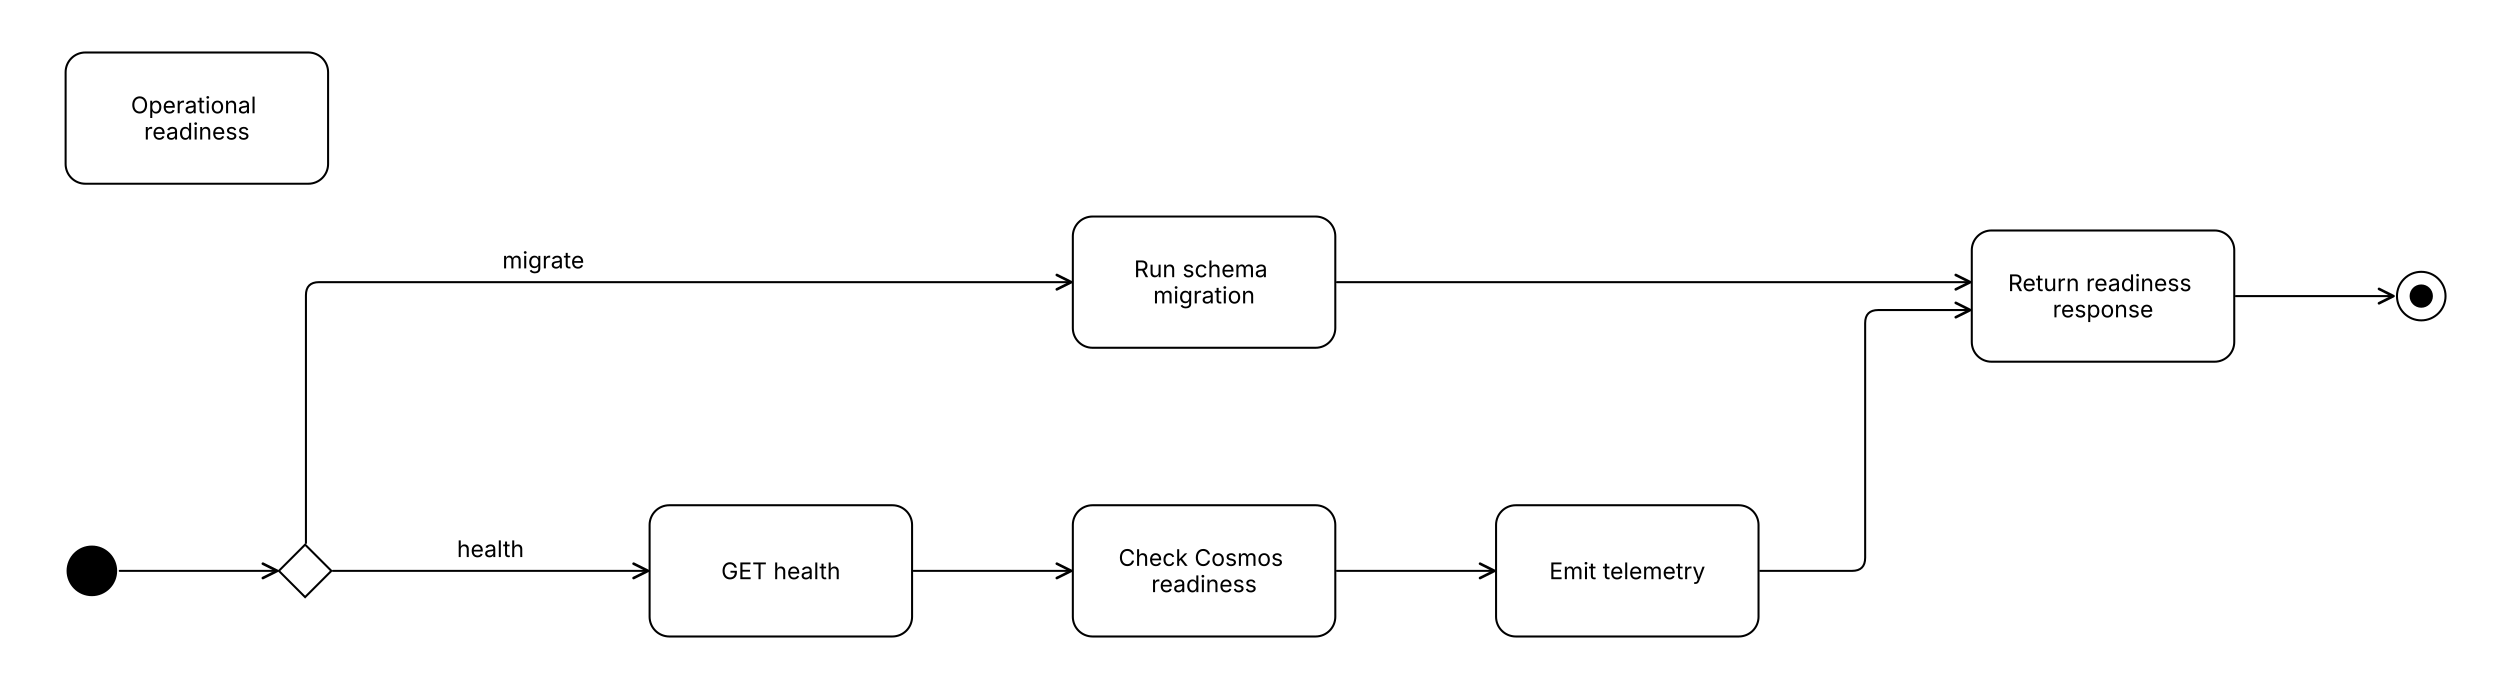
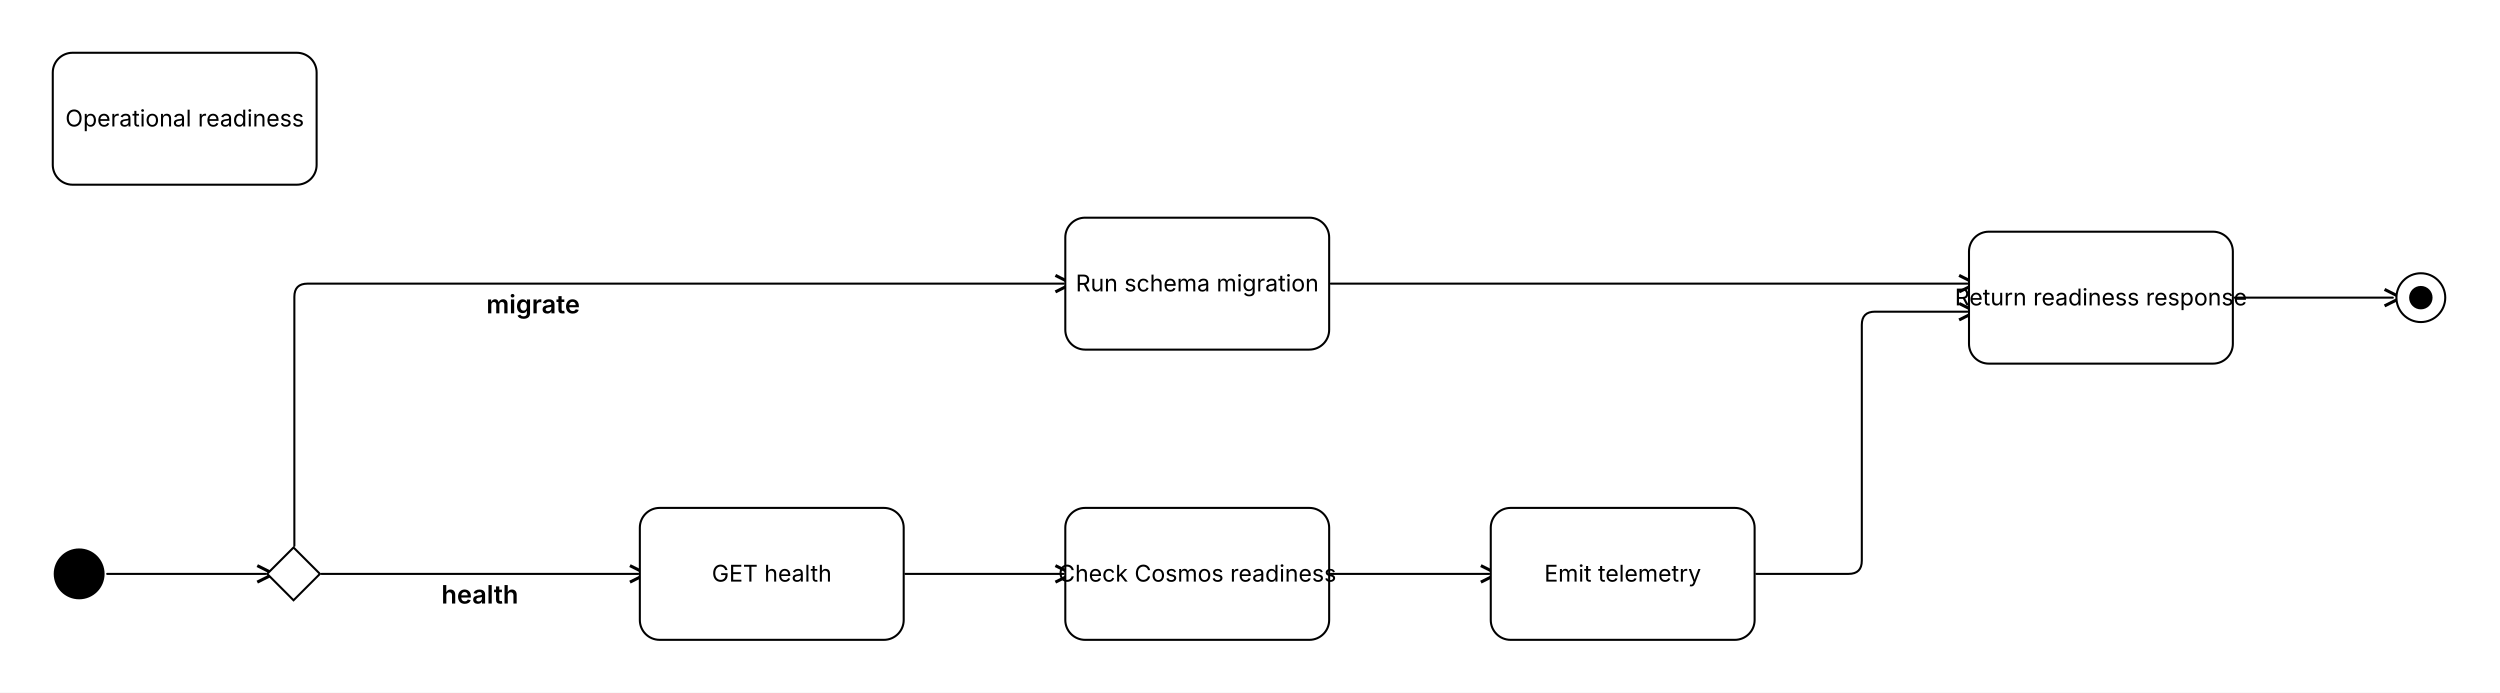
- <svg xmlns="http://www.w3.org/2000/svg" width="1524" height="420" viewBox="-28.0 -20.0 1524.0 420.0">
-   <rect x="-28.0" y="-20.0" width="1524.0" height="420.0" fill="#ffffff" />
-   <g font-family="Inter, Arial, sans-serif" font-size="14.0">
+ <svg xmlns="http://www.w3.org/2000/svg" width="1516" height="420" viewBox="-20.0 -20.0 1516.0 420.0">
+   <rect x="-20.0" y="-20.0" width="1516.0" height="420.0" fill="#ffffff" />
+   <g font-family="Inter, Arial, sans-serif" font-size="14">
    <g data-dediren-edge-id="flow-ops-mode">
-       <defs>
-         <marker id="marker-end-flow-ops-mode" data-dediren-edge-marker-end="open_arrow" markerWidth="9" markerHeight="9" refX="8" refY="4.5" orient="auto" markerUnits="strokeWidth">
-           <path d="M 1 1 L 8 4.5 L 1 8" fill="none" stroke="#000000" stroke-width="1.3" stroke-linecap="round" stroke-linejoin="round" />
-         </marker>
-       </defs>
+       <marker id="marker-end-flow-ops-mode" data-dediren-edge-marker-end="open_arrow" markerWidth="10" markerHeight="10" refX="5" refY="5" orient="auto">
+         <path d="M 1 1 L 9 5 L 1 9" fill="none" stroke="#000000" stroke-width="1.5" />
+       </marker>
      <path d="M 45.0 328.0 L 141.0 328.0" fill="none" stroke="#000000" stroke-width="1.25" stroke-linecap="round" stroke-linejoin="round" marker-end="url(#marker-end-flow-ops-mode)" />
-       <text x="93.0" y="319.6" text-anchor="middle" fill="#000000" stroke="#ffffff" stroke-width="4" stroke-linejoin="round" paint-order="stroke" />
    </g>
    <g data-dediren-edge-id="flow-ops-health">
-       <defs>
-         <marker id="marker-end-flow-ops-health" data-dediren-edge-marker-end="open_arrow" markerWidth="9" markerHeight="9" refX="8" refY="4.5" orient="auto" markerUnits="strokeWidth">
-           <path d="M 1 1 L 8 4.5 L 1 8" fill="none" stroke="#000000" stroke-width="1.3" stroke-linecap="round" stroke-linejoin="round" />
-         </marker>
-       </defs>
+       <marker id="marker-end-flow-ops-health" data-dediren-edge-marker-end="open_arrow" markerWidth="10" markerHeight="10" refX="5" refY="5" orient="auto">
+         <path d="M 1 1 L 9 5 L 1 9" fill="none" stroke="#000000" stroke-width="1.5" />
+       </marker>
      <path d="M 175.0 328.0 L 367.0 328.0" fill="none" stroke="#000000" stroke-width="1.25" stroke-linecap="round" stroke-linejoin="round" marker-end="url(#marker-end-flow-ops-health)" />
-       <text x="271.0" y="319.6" text-anchor="middle" fill="#000000" stroke="#ffffff" stroke-width="4" stroke-linejoin="round" paint-order="stroke">health</text>
+       <text x="271.0" y="346.0" text-anchor="middle" fill="none" font-size="15.4" font-weight="600" stroke="#ffffff" stroke-width="2">health</text>
+       <text x="271.0" y="346.0" text-anchor="middle" fill="#000000" font-size="15.4" font-weight="600">health</text>
    </g>
    <g data-dediren-edge-id="flow-ops-cosmos">
-       <defs>
-         <marker id="marker-end-flow-ops-cosmos" data-dediren-edge-marker-end="open_arrow" markerWidth="9" markerHeight="9" refX="8" refY="4.5" orient="auto" markerUnits="strokeWidth">
-           <path d="M 1 1 L 8 4.5 L 1 8" fill="none" stroke="#000000" stroke-width="1.3" stroke-linecap="round" stroke-linejoin="round" />
-         </marker>
-       </defs>
+       <marker id="marker-end-flow-ops-cosmos" data-dediren-edge-marker-end="open_arrow" markerWidth="10" markerHeight="10" refX="5" refY="5" orient="auto">
+         <path d="M 1 1 L 9 5 L 1 9" fill="none" stroke="#000000" stroke-width="1.5" />
+       </marker>
      <path d="M 529.0 328.0 L 625.0 328.0" fill="none" stroke="#000000" stroke-width="1.25" stroke-linecap="round" stroke-linejoin="round" marker-end="url(#marker-end-flow-ops-cosmos)" />
-       <text x="577.0" y="319.6" text-anchor="middle" fill="#000000" stroke="#ffffff" stroke-width="4" stroke-linejoin="round" paint-order="stroke" />
    </g>
    <g data-dediren-edge-id="flow-ops-telemetry">
-       <defs>
-         <marker id="marker-end-flow-ops-telemetry" data-dediren-edge-marker-end="open_arrow" markerWidth="9" markerHeight="9" refX="8" refY="4.5" orient="auto" markerUnits="strokeWidth">
-           <path d="M 1 1 L 8 4.5 L 1 8" fill="none" stroke="#000000" stroke-width="1.3" stroke-linecap="round" stroke-linejoin="round" />
-         </marker>
-       </defs>
+       <marker id="marker-end-flow-ops-telemetry" data-dediren-edge-marker-end="open_arrow" markerWidth="10" markerHeight="10" refX="5" refY="5" orient="auto">
+         <path d="M 1 1 L 9 5 L 1 9" fill="none" stroke="#000000" stroke-width="1.5" />
+       </marker>
      <path d="M 787.0 328.0 L 883.0 328.0" fill="none" stroke="#000000" stroke-width="1.25" stroke-linecap="round" stroke-linejoin="round" marker-end="url(#marker-end-flow-ops-telemetry)" />
-       <text x="835.0" y="319.6" text-anchor="middle" fill="#000000" stroke="#ffffff" stroke-width="4" stroke-linejoin="round" paint-order="stroke" />
    </g>
    <g data-dediren-edge-id="flow-ops-migration">
-       <defs>
-         <marker id="marker-end-flow-ops-migration" data-dediren-edge-marker-end="open_arrow" markerWidth="9" markerHeight="9" refX="8" refY="4.5" orient="auto" markerUnits="strokeWidth">
-           <path d="M 1 1 L 8 4.5 L 1 8" fill="none" stroke="#000000" stroke-width="1.3" stroke-linecap="round" stroke-linejoin="round" />
-         </marker>
-       </defs>
+       <marker id="marker-end-flow-ops-migration" data-dediren-edge-marker-end="open_arrow" markerWidth="10" markerHeight="10" refX="5" refY="5" orient="auto">
+         <path d="M 1 1 L 9 5 L 1 9" fill="none" stroke="#000000" stroke-width="1.5" />
+       </marker>
      <path d="M 158.5 311.0 L 158.5 160.0 Q 158.5 152.0 166.5 152.0 L 448.0 152.0 L 625.0 152.0" fill="none" stroke="#000000" stroke-width="1.25" stroke-linecap="round" stroke-linejoin="round" marker-end="url(#marker-end-flow-ops-migration)" />
-       <text x="303.2" y="143.6" text-anchor="middle" fill="#000000" stroke="#ffffff" stroke-width="4" stroke-linejoin="round" paint-order="stroke">migrate</text>
+       <text x="303.3" y="170.0" text-anchor="middle" fill="none" font-size="15.4" font-weight="600" stroke="#ffffff" stroke-width="2">migrate</text>
+       <text x="303.3" y="170.0" text-anchor="middle" fill="#000000" font-size="15.4" font-weight="600">migrate</text>
    </g>
    <g data-dediren-edge-id="flow-ops-return-health">
-       <defs>
-         <marker id="marker-end-flow-ops-return-health" data-dediren-edge-marker-end="open_arrow" markerWidth="9" markerHeight="9" refX="8" refY="4.5" orient="auto" markerUnits="strokeWidth">
-           <path d="M 1 1 L 8 4.5 L 1 8" fill="none" stroke="#000000" stroke-width="1.3" stroke-linecap="round" stroke-linejoin="round" />
-         </marker>
-       </defs>
+       <marker id="marker-end-flow-ops-return-health" data-dediren-edge-marker-end="open_arrow" markerWidth="10" markerHeight="10" refX="5" refY="5" orient="auto">
+         <path d="M 1 1 L 9 5 L 1 9" fill="none" stroke="#000000" stroke-width="1.5" />
+       </marker>
      <path d="M 1045.0 328.0 L 1101.0 328.0 Q 1109.0 328.0 1109.0 320.0 L 1109.0 177.0 Q 1109.0 169.0 1117.0 169.0 L 1173.0 169.0" fill="none" stroke="#000000" stroke-width="1.25" stroke-linecap="round" stroke-linejoin="round" marker-end="url(#marker-end-flow-ops-return-health)" />
-       <text x="1077.0" y="319.6" text-anchor="middle" fill="#000000" stroke="#ffffff" stroke-width="4" stroke-linejoin="round" paint-order="stroke" />
    </g>
    <g data-dediren-edge-id="flow-ops-return-migration">
-       <defs>
-         <marker id="marker-end-flow-ops-return-migration" data-dediren-edge-marker-end="open_arrow" markerWidth="9" markerHeight="9" refX="8" refY="4.5" orient="auto" markerUnits="strokeWidth">
-           <path d="M 1 1 L 8 4.5 L 1 8" fill="none" stroke="#000000" stroke-width="1.3" stroke-linecap="round" stroke-linejoin="round" />
-         </marker>
-       </defs>
+       <marker id="marker-end-flow-ops-return-migration" data-dediren-edge-marker-end="open_arrow" markerWidth="10" markerHeight="10" refX="5" refY="5" orient="auto">
+         <path d="M 1 1 L 9 5 L 1 9" fill="none" stroke="#000000" stroke-width="1.5" />
+       </marker>
      <path d="M 787.0 152.0 L 964.0 152.0 L 1173.0 152.0" fill="none" stroke="#000000" stroke-width="1.25" stroke-linecap="round" stroke-linejoin="round" marker-end="url(#marker-end-flow-ops-return-migration)" />
-       <text x="875.5" y="143.6" text-anchor="middle" fill="#000000" stroke="#ffffff" stroke-width="4" stroke-linejoin="round" paint-order="stroke" />
    </g>
    <g data-dediren-edge-id="flow-ops-final">
-       <defs>
-         <marker id="marker-end-flow-ops-final" data-dediren-edge-marker-end="open_arrow" markerWidth="9" markerHeight="9" refX="8" refY="4.5" orient="auto" markerUnits="strokeWidth">
-           <path d="M 1 1 L 8 4.5 L 1 8" fill="none" stroke="#000000" stroke-width="1.3" stroke-linecap="round" stroke-linejoin="round" />
-         </marker>
-       </defs>
+       <marker id="marker-end-flow-ops-final" data-dediren-edge-marker-end="open_arrow" markerWidth="10" markerHeight="10" refX="5" refY="5" orient="auto">
+         <path d="M 1 1 L 9 5 L 1 9" fill="none" stroke="#000000" stroke-width="1.5" />
+       </marker>
      <path d="M 1335.0 160.5 L 1431.0 160.5" fill="none" stroke="#000000" stroke-width="1.25" stroke-linecap="round" stroke-linejoin="round" marker-end="url(#marker-end-flow-ops-final)" />
-       <text x="1383.0" y="152.1" text-anchor="middle" fill="#000000" stroke="#ffffff" stroke-width="4" stroke-linejoin="round" paint-order="stroke" />
    </g>
    <g data-dediren-node-id="activity-ops-readiness">
-       <rect data-dediren-node-shape="uml_activity" x="12.0" y="12.0" width="160.0" height="80.0" rx="12.0" fill="#ffffff" stroke="#000000" stroke-width="1.25" />
+       <rect data-dediren-node-shape="uml_activity" x="12.0" y="12.0" width="160.0" height="80.0" rx="12" fill="#ffffff" stroke="#000000" stroke-width="1.25" />
      <g data-dediren-node-decorator="uml_activity" />
-       <text x="92.0" y="44.0" text-anchor="middle" dominant-baseline="middle" fill="#000000" font-size="14.0">
-         <tspan x="92.0" dy="0">Operational</tspan>
-         <tspan x="92.0" dy="16.0">readiness</tspan>
-       </text>
+       <text x="92.0" y="56.7" text-anchor="middle" fill="#000000">Operational readiness</text>
    </g>
    <g data-dediren-node-id="initial-ops-readiness">
      <circle data-dediren-node-shape="uml_initial_node" cx="28.0" cy="328.0" r="14.8" fill="#000000" stroke="#000000" stroke-width="1.25" />
      <g data-dediren-node-decorator="uml_initial_node" />
-       <text x="4.0" y="308.2" text-anchor="middle" fill="#000000" font-size="14.0" />
+       <text x="28.0" y="332.7" text-anchor="middle" fill="#000000" />
    </g>
    <g data-dediren-node-id="decision-ops-readiness-command">
      <path data-dediren-node-shape="uml_decision_node" d="M 158.0 312.0 L 174.0 328.0 L 158.0 344.0 L 142.0 328.0 Z" fill="#ffffff" stroke="#000000" stroke-width="1.25" />
      <g data-dediren-node-decorator="uml_decision_node" />
-       <text x="134.0" y="308.2" text-anchor="middle" fill="#000000" font-size="14.0" />
+       <text x="158.0" y="332.7" text-anchor="middle" fill="#000000" />
    </g>
    <g data-dediren-node-id="action-call-health">
-       <rect data-dediren-node-shape="uml_action" x="368.0" y="288.0" width="160.0" height="80.0" rx="12.0" fill="#ffffff" stroke="#000000" stroke-width="1.25" />
+       <rect data-dediren-node-shape="uml_action" x="368.0" y="288.0" width="160.0" height="80.0" rx="12" fill="#ffffff" stroke="#000000" stroke-width="1.25" />
      <g data-dediren-node-decorator="uml_action" />
-       <text x="448.0" y="328.0" text-anchor="middle" dominant-baseline="middle" fill="#000000" font-size="14.0">GET health</text>
+       <text x="448.0" y="332.7" text-anchor="middle" fill="#000000">GET health</text>
    </g>
    <g data-dediren-node-id="action-check-cosmos-readiness">
-       <rect data-dediren-node-shape="uml_action" x="626.0" y="288.0" width="160.0" height="80.0" rx="12.0" fill="#ffffff" stroke="#000000" stroke-width="1.25" />
+       <rect data-dediren-node-shape="uml_action" x="626.0" y="288.0" width="160.0" height="80.0" rx="12" fill="#ffffff" stroke="#000000" stroke-width="1.25" />
      <g data-dediren-node-decorator="uml_action" />
-       <text x="706.0" y="319.9" text-anchor="middle" dominant-baseline="middle" fill="#000000" font-size="14.0">
-         <tspan x="706.0" dy="0">Check Cosmos</tspan>
-         <tspan x="706.0" dy="16.0">readiness</tspan>
-       </text>
+       <text x="706.0" y="332.7" text-anchor="middle" fill="#000000">Check Cosmos readiness</text>
    </g>
    <g data-dediren-node-id="action-emit-telemetry">
-       <rect data-dediren-node-shape="uml_action" x="884.0" y="288.0" width="160.0" height="80.0" rx="12.0" fill="#ffffff" stroke="#000000" stroke-width="1.25" />
+       <rect data-dediren-node-shape="uml_action" x="884.0" y="288.0" width="160.0" height="80.0" rx="12" fill="#ffffff" stroke="#000000" stroke-width="1.25" />
      <g data-dediren-node-decorator="uml_action" />
-       <text x="964.0" y="328.0" text-anchor="middle" dominant-baseline="middle" fill="#000000" font-size="14.0">Emit telemetry</text>
+       <text x="964.0" y="332.7" text-anchor="middle" fill="#000000">Emit telemetry</text>
    </g>
    <g data-dediren-node-id="action-run-schema-migration">
-       <rect data-dediren-node-shape="uml_action" x="626.0" y="112.0" width="160.0" height="80.0" rx="12.0" fill="#ffffff" stroke="#000000" stroke-width="1.25" />
+       <rect data-dediren-node-shape="uml_action" x="626.0" y="112.0" width="160.0" height="80.0" rx="12" fill="#ffffff" stroke="#000000" stroke-width="1.25" />
      <g data-dediren-node-decorator="uml_action" />
-       <text x="706.0" y="143.9" text-anchor="middle" dominant-baseline="middle" fill="#000000" font-size="14.0">
-         <tspan x="706.0" dy="0">Run schema</tspan>
-         <tspan x="706.0" dy="16.0">migration</tspan>
-       </text>
+       <text x="706.0" y="156.7" text-anchor="middle" fill="#000000">Run schema migration</text>
    </g>
    <g data-dediren-node-id="action-return-readiness">
-       <rect data-dediren-node-shape="uml_action" x="1174.0" y="120.5" width="160.0" height="80.0" rx="12.0" fill="#ffffff" stroke="#000000" stroke-width="1.25" />
+       <rect data-dediren-node-shape="uml_action" x="1174.0" y="120.5" width="160.0" height="80.0" rx="12" fill="#ffffff" stroke="#000000" stroke-width="1.25" />
      <g data-dediren-node-decorator="uml_action" />
-       <text x="1254.0" y="152.4" text-anchor="middle" dominant-baseline="middle" fill="#000000" font-size="14.0">
-         <tspan x="1254.0" dy="0">Return readiness</tspan>
-         <tspan x="1254.0" dy="16.0">response</tspan>
-       </text>
+       <text x="1254.0" y="165.2" text-anchor="middle" fill="#000000">Return readiness response</text>
    </g>
    <g data-dediren-node-id="final-ops-readiness">
      <g data-dediren-node-shape="uml_activity_final_node">
        <circle cx="1448.0" cy="160.5" r="14.8" fill="#ffffff" stroke="#000000" stroke-width="1.25" />
        <circle cx="1448.0" cy="160.5" r="7.1" fill="#000000" />
      </g>
      <g data-dediren-node-decorator="uml_activity_final_node" />
-       <text x="1424.0" y="140.7" text-anchor="middle" fill="#000000" font-size="14.0" />
+       <text x="1448.0" y="165.2" text-anchor="middle" fill="#000000" />
    </g>
  </g>
</svg>
